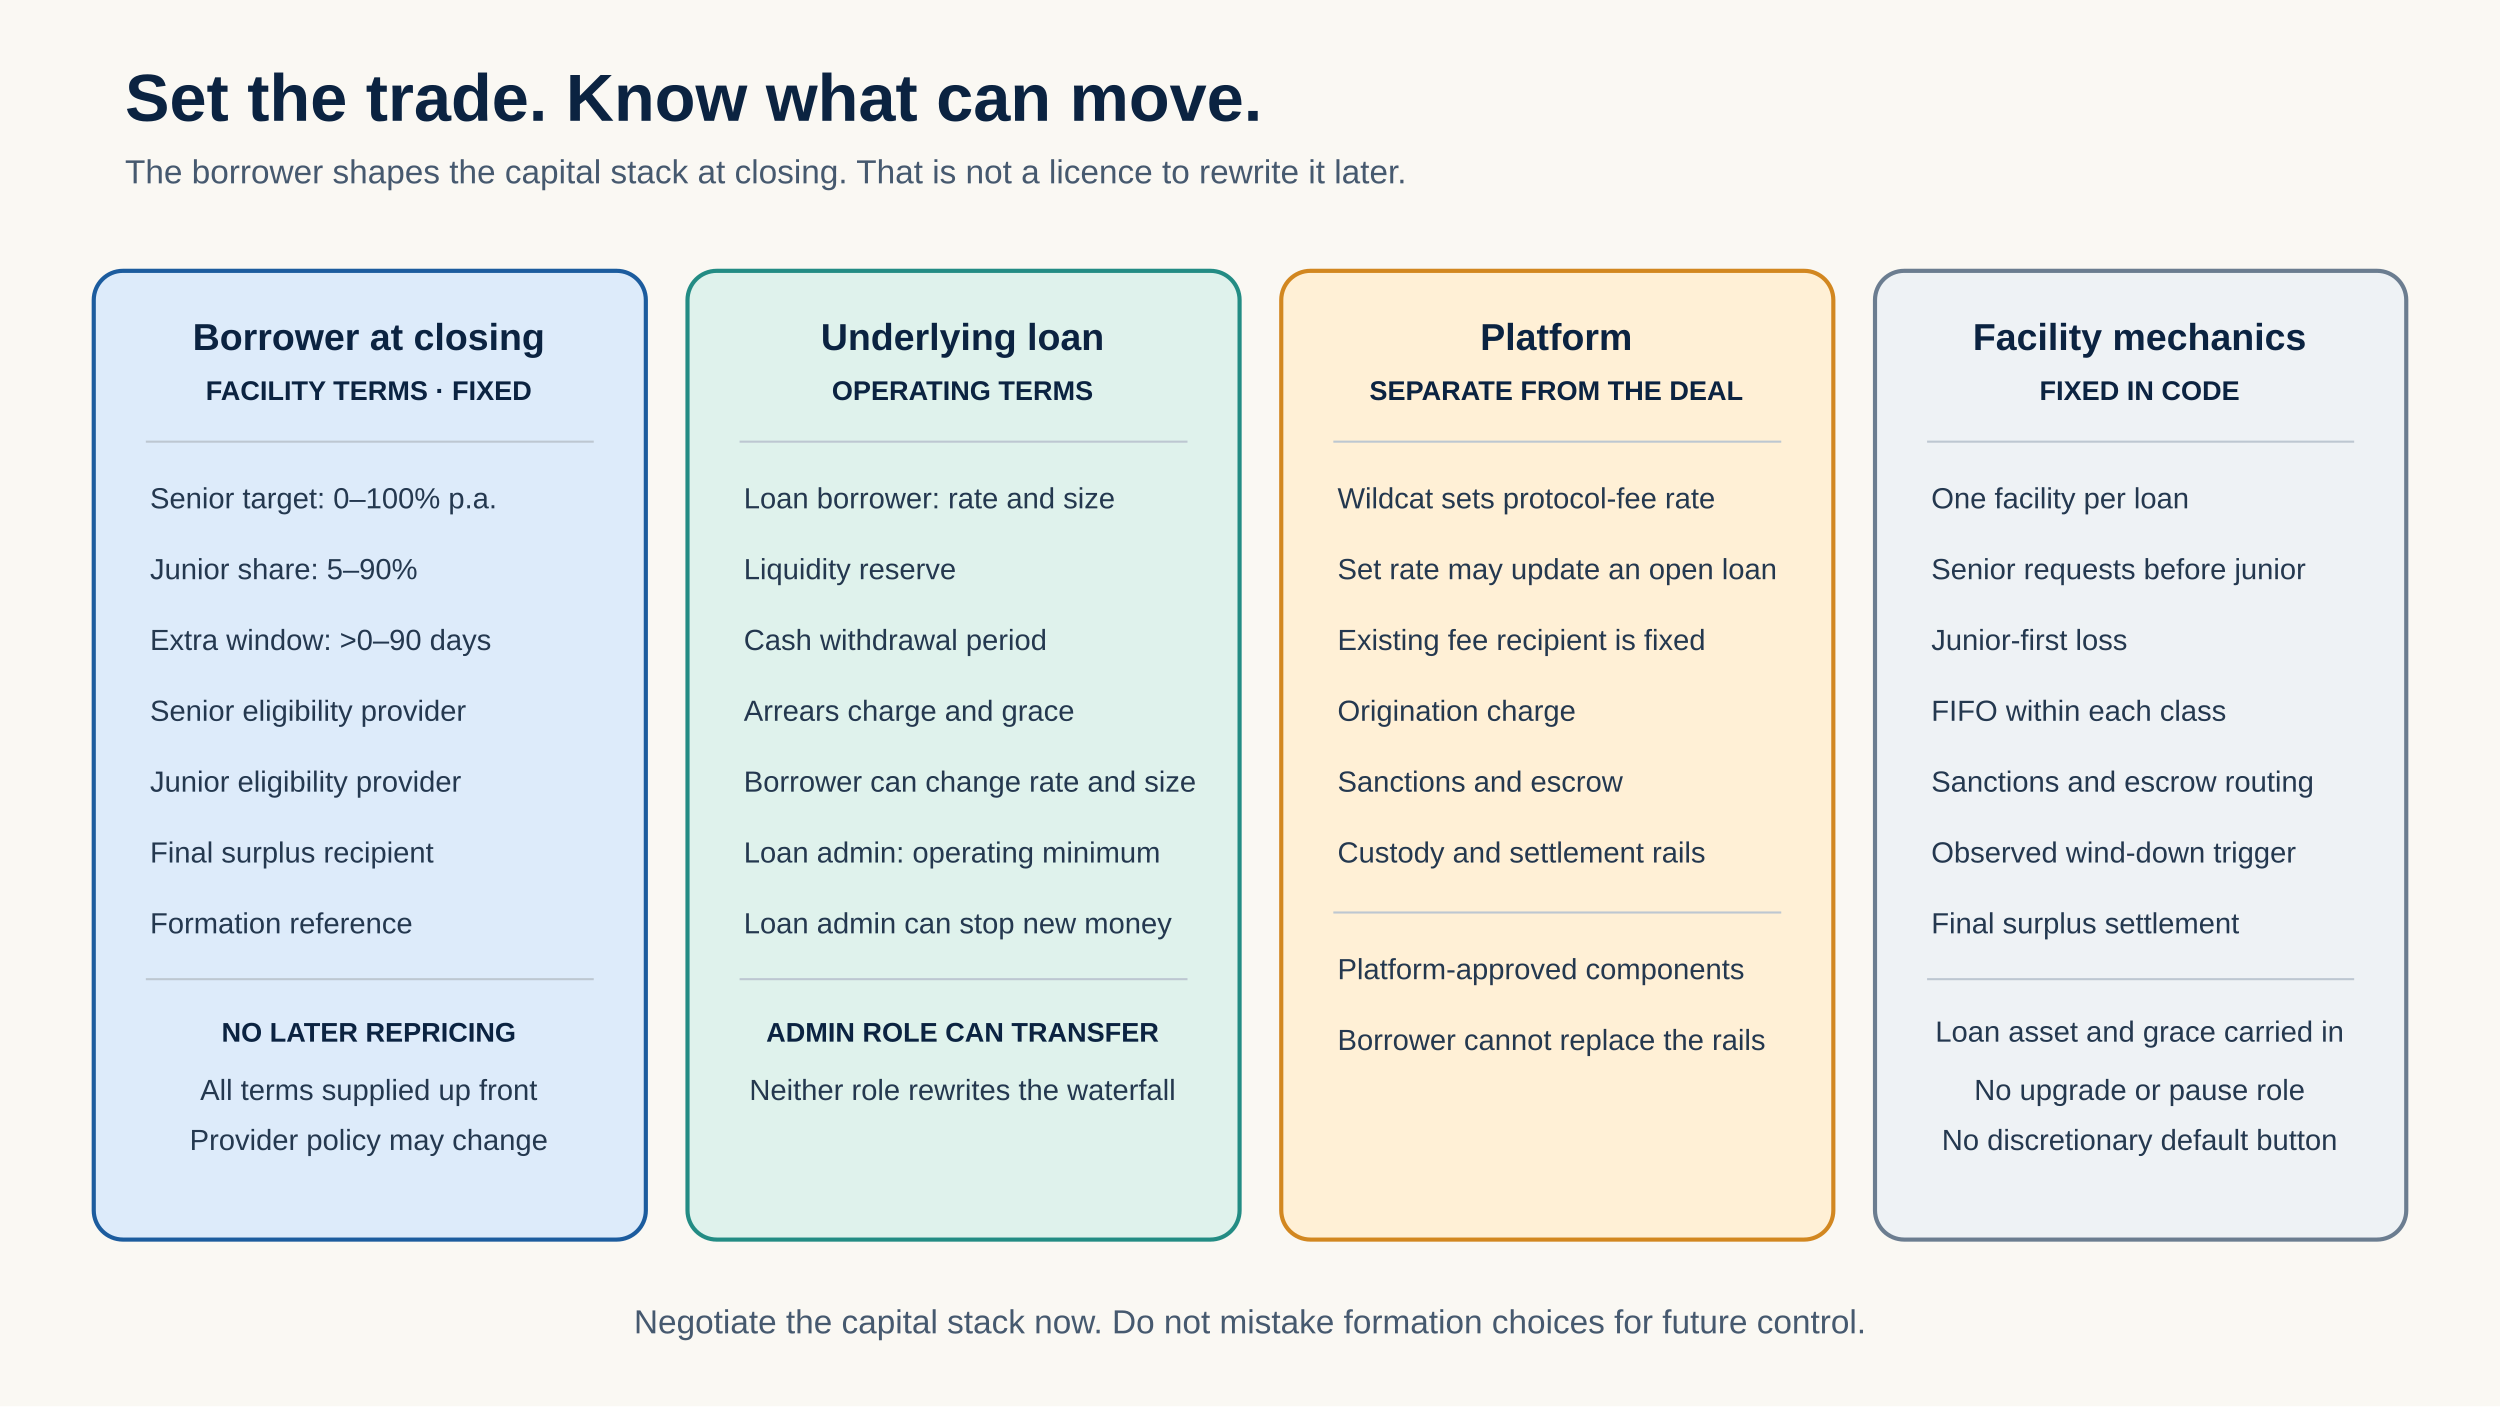
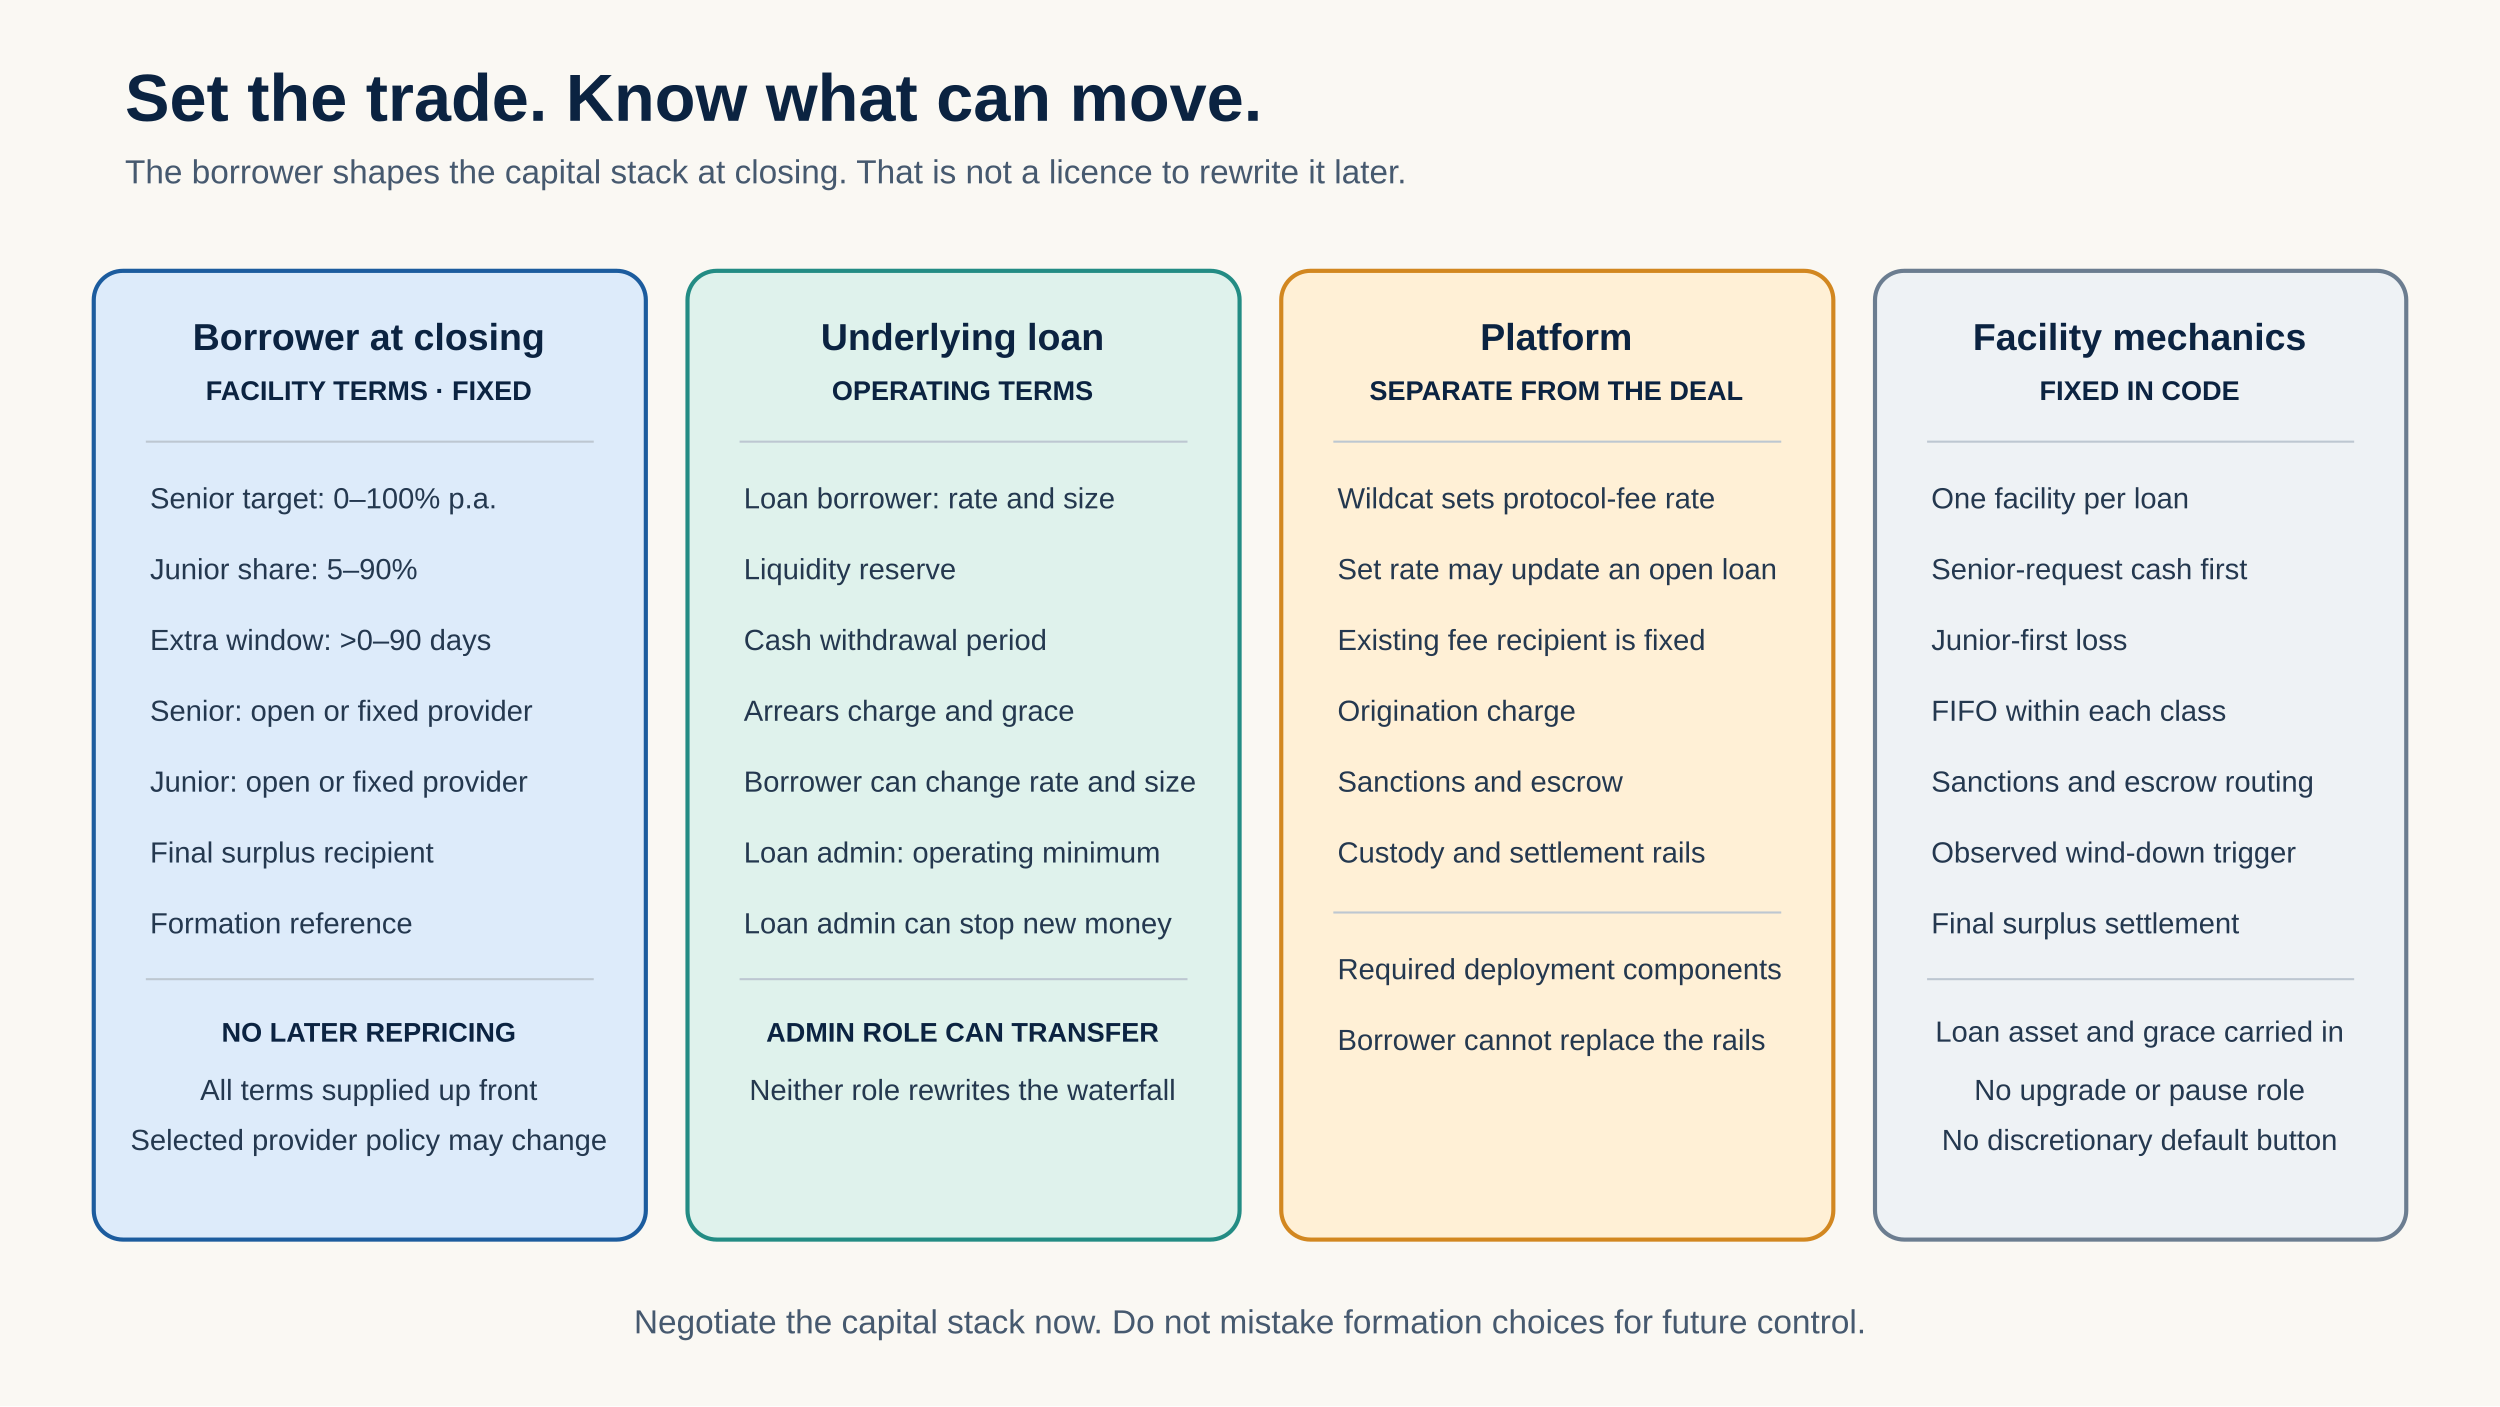
<svg xmlns="http://www.w3.org/2000/svg" viewBox="0 0 1200 675" role="img" aria-labelledby="title desc">
  <style>
    .title{font:700 32px Arial,sans-serif;fill:#0b2341}.sub{font:400 16px Arial,sans-serif;fill:#46596f}
    .h{font:700 18px Arial,sans-serif;fill:#0b2341}.t{font:400 14px Arial,sans-serif;fill:#24384f}.tag{font:700 13px Arial,sans-serif;fill:#0b2341}
    .c1{fill:#ddebfa;stroke:#1c5c9e;stroke-width:2}.c2{fill:#dff2ec;stroke:#238c84;stroke-width:2}
    .c3{fill:#fff0d6;stroke:#d28720;stroke-width:2}.c4{fill:#eef2f5;stroke:#6b7d90;stroke-width:2}
    .rule{stroke:#bdc7d1;stroke-width:1}
  </style>
  <rect width="1200" height="675" fill="#faf8f3" />
  <text class="title" x="60" y="58">Set the trade. Know what can move.</text>
  <text class="sub" x="60" y="88">The borrower shapes the capital stack at closing. That is not a licence to rewrite it later.</text>
  <rect class="c1" x="45" y="130" width="265" height="465" rx="14" />
  <text class="h" x="177" y="168" text-anchor="middle">Borrower at closing</text>
  <text class="tag" x="177" y="192" text-anchor="middle">FACILITY TERMS · FIXED</text>
  <line class="rule" x1="70" y1="212" x2="285" y2="212" />
  <text class="t" x="72" y="244">Senior target: 0–100% p.a.</text>
  <text class="t" x="72" y="278">Junior share: 5–90%</text>
  <text class="t" x="72" y="312">Extra window: &gt;0–90 days</text>
-   <text class="t" x="72" y="346">Senior eligibility provider</text>
-   <text class="t" x="72" y="380">Junior eligibility provider</text>
+   <text class="t" x="72" y="346">Senior: open or fixed provider</text>
+   <text class="t" x="72" y="380">Junior: open or fixed provider</text>
  <text class="t" x="72" y="414">Final surplus recipient</text>
  <text class="t" x="72" y="448">Formation reference</text>
  <line class="rule" x1="70" y1="470" x2="285" y2="470" />
  <text class="tag" x="177" y="500" text-anchor="middle">NO LATER REPRICING</text>
  <text class="t" x="177" y="528" text-anchor="middle">All terms supplied up front</text>
-   <text class="t" x="177" y="552" text-anchor="middle">Provider policy may change</text>
+   <text class="t" x="177" y="552" text-anchor="middle">Selected provider policy may change</text>
  <rect class="c2" x="330" y="130" width="265" height="465" rx="14" />
  <text class="h" x="462" y="168" text-anchor="middle">Underlying loan</text>
  <text class="tag" x="462" y="192" text-anchor="middle">OPERATING TERMS</text>
  <line class="rule" x1="355" y1="212" x2="570" y2="212" />
  <text class="t" x="357" y="244">Loan borrower: rate and size</text>
  <text class="t" x="357" y="278">Liquidity reserve</text>
  <text class="t" x="357" y="312">Cash withdrawal period</text>
  <text class="t" x="357" y="346">Arrears charge and grace</text>
  <text class="t" x="357" y="380">Borrower can change rate and size</text>
  <text class="t" x="357" y="414">Loan admin: operating minimum</text>
  <text class="t" x="357" y="448">Loan admin can stop new money</text>
  <line class="rule" x1="355" y1="470" x2="570" y2="470" />
  <text class="tag" x="462" y="500" text-anchor="middle">ADMIN ROLE CAN TRANSFER</text>
  <text class="t" x="462" y="528" text-anchor="middle">Neither role rewrites the waterfall</text>
  <rect class="c3" x="615" y="130" width="265" height="465" rx="14" />
  <text class="h" x="747" y="168" text-anchor="middle">Platform</text>
  <text class="tag" x="747" y="192" text-anchor="middle">SEPARATE FROM THE DEAL</text>
  <line class="rule" x1="640" y1="212" x2="855" y2="212" />
  <text class="t" x="642" y="244">Wildcat sets protocol-fee rate</text>
  <text class="t" x="642" y="278">Set rate may update an open loan</text>
  <text class="t" x="642" y="312">Existing fee recipient is fixed</text>
  <text class="t" x="642" y="346">Origination charge</text>
  <text class="t" x="642" y="380">Sanctions and escrow</text>
  <text class="t" x="642" y="414">Custody and settlement rails</text>
  <line class="rule" x1="640" y1="438" x2="855" y2="438" />
-   <text class="t" x="642" y="470">Platform-approved components</text>
+   <text class="t" x="642" y="470">Required deployment components</text>
  <text class="t" x="642" y="504">Borrower cannot replace the rails</text>
  <rect class="c4" x="900" y="130" width="255" height="465" rx="14" />
  <text class="h" x="1027" y="168" text-anchor="middle">Facility mechanics</text>
  <text class="tag" x="1027" y="192" text-anchor="middle">FIXED IN CODE</text>
  <line class="rule" x1="925" y1="212" x2="1130" y2="212" />
  <text class="t" x="927" y="244">One facility per loan</text>
-   <text class="t" x="927" y="278">Senior requests before junior</text>
+   <text class="t" x="927" y="278">Senior-request cash first</text>
  <text class="t" x="927" y="312">Junior-first loss</text>
  <text class="t" x="927" y="346">FIFO within each class</text>
  <text class="t" x="927" y="380">Sanctions and escrow routing</text>
  <text class="t" x="927" y="414">Observed wind-down trigger</text>
  <text class="t" x="927" y="448">Final surplus settlement</text>
  <line class="rule" x1="925" y1="470" x2="1130" y2="470" />
  <text class="t" x="1027" y="500" text-anchor="middle">Loan asset and grace carried in</text>
  <text class="t" x="1027" y="528" text-anchor="middle">No upgrade or pause role</text>
  <text class="t" x="1027" y="552" text-anchor="middle">No discretionary default button</text>
  <text class="sub" x="600" y="640" text-anchor="middle">Negotiate the capital stack now. Do not mistake formation choices for future control.</text>
</svg>
